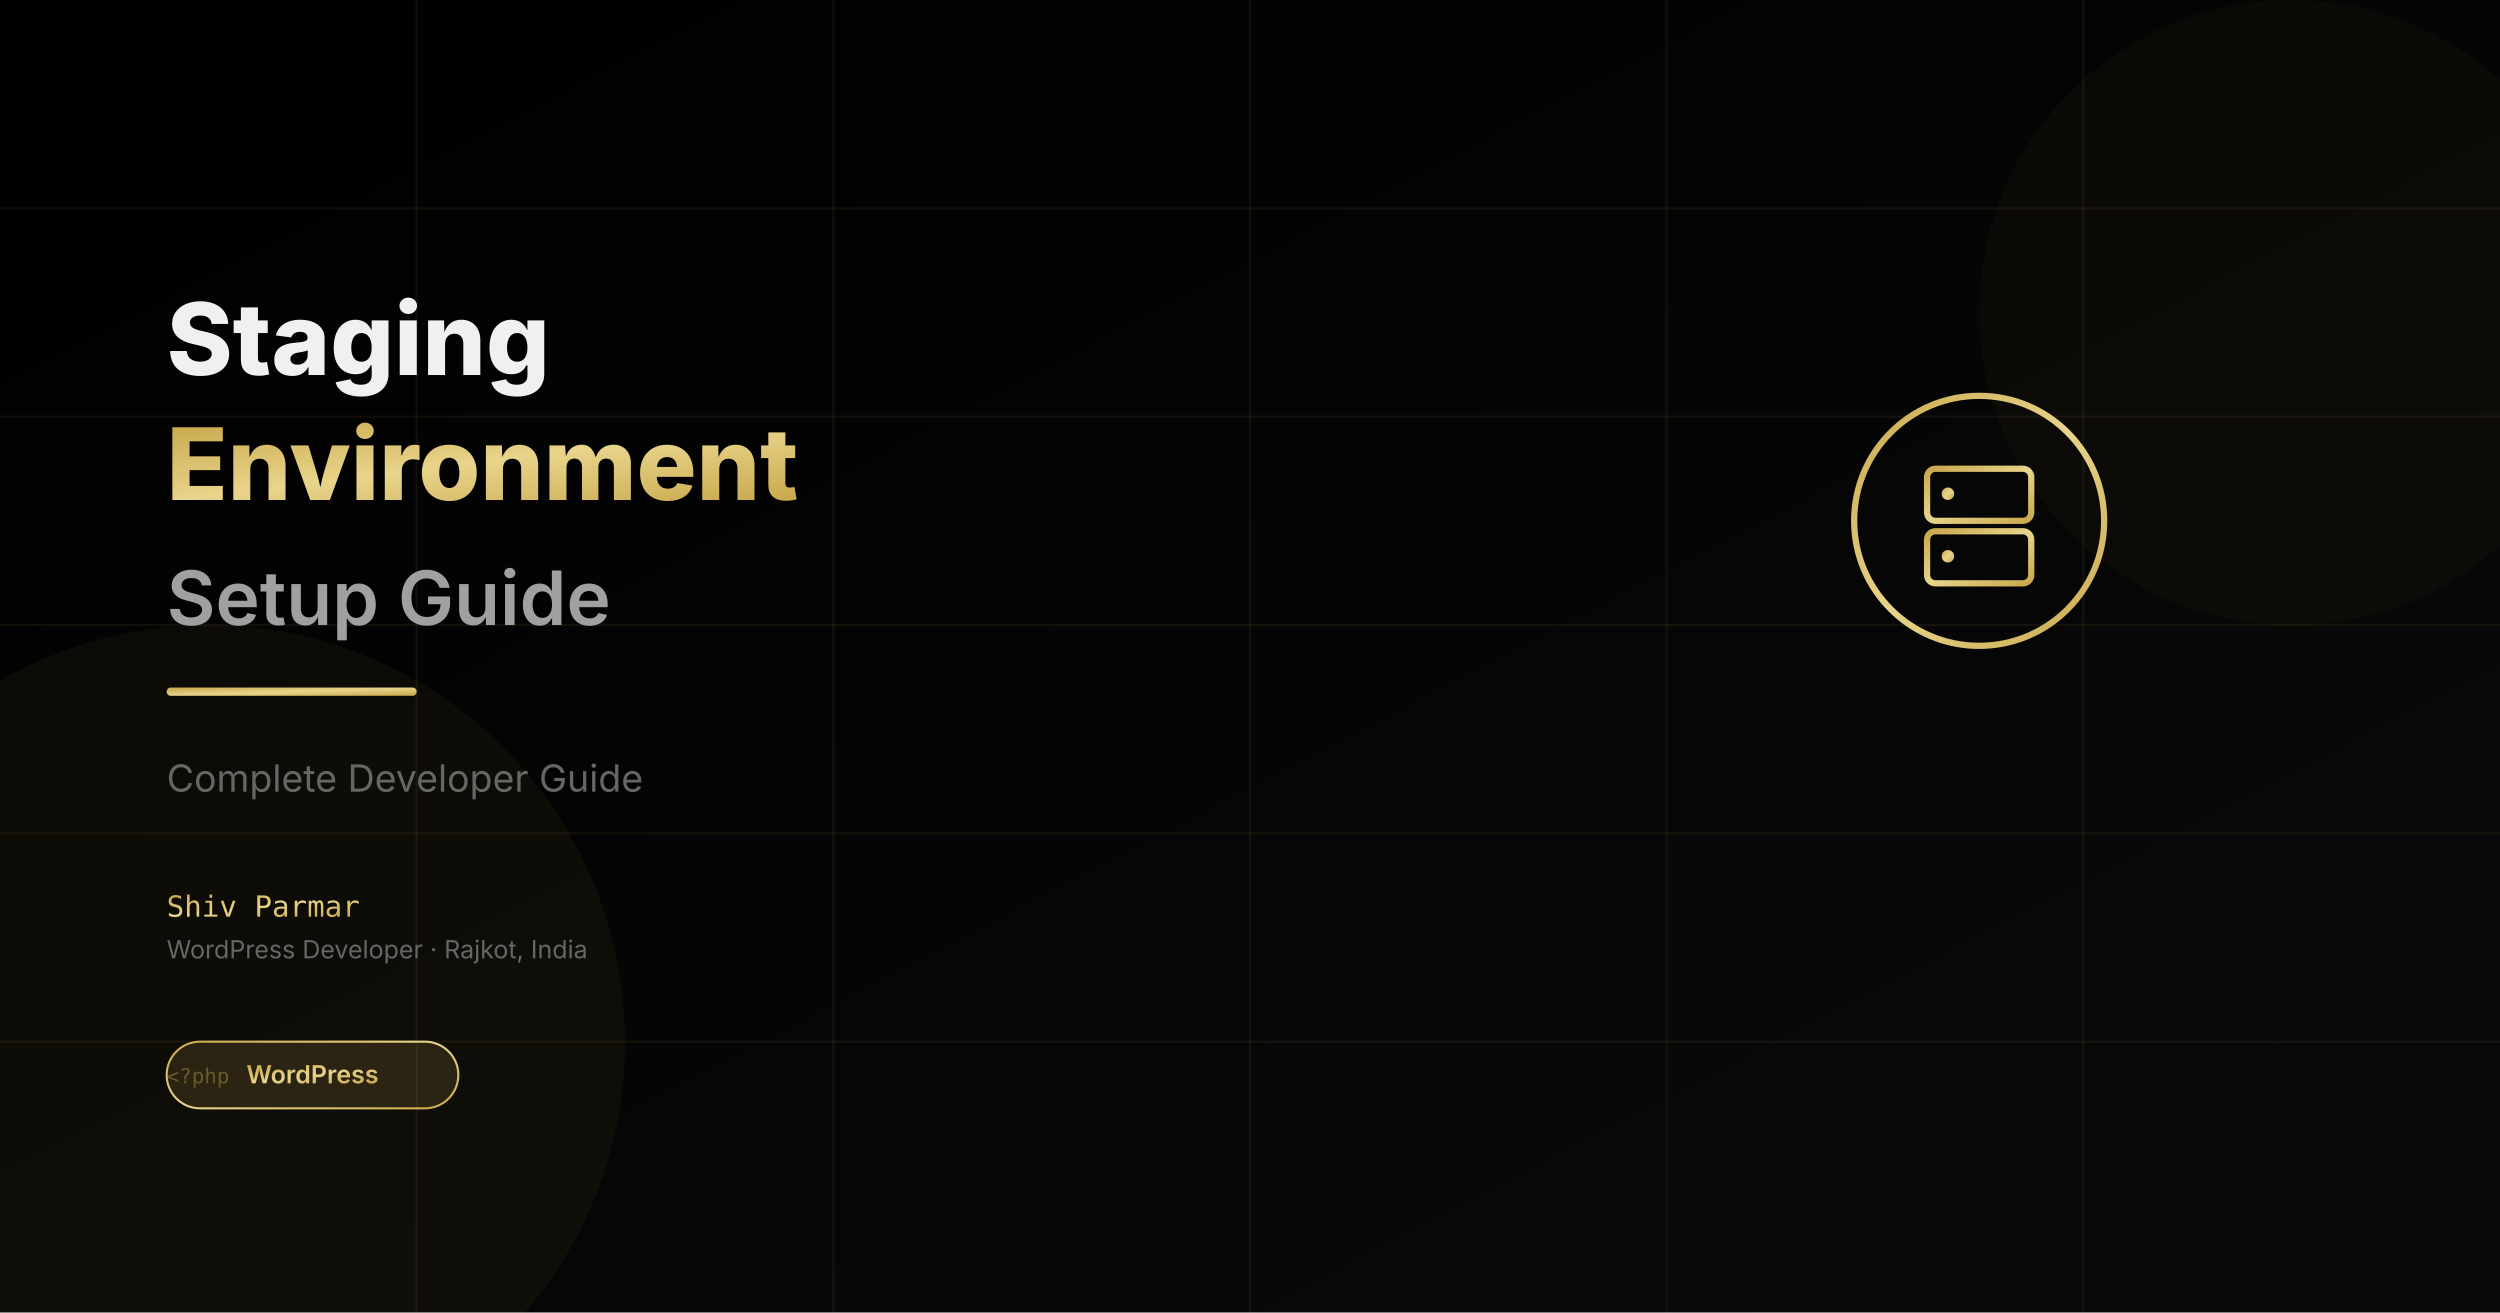
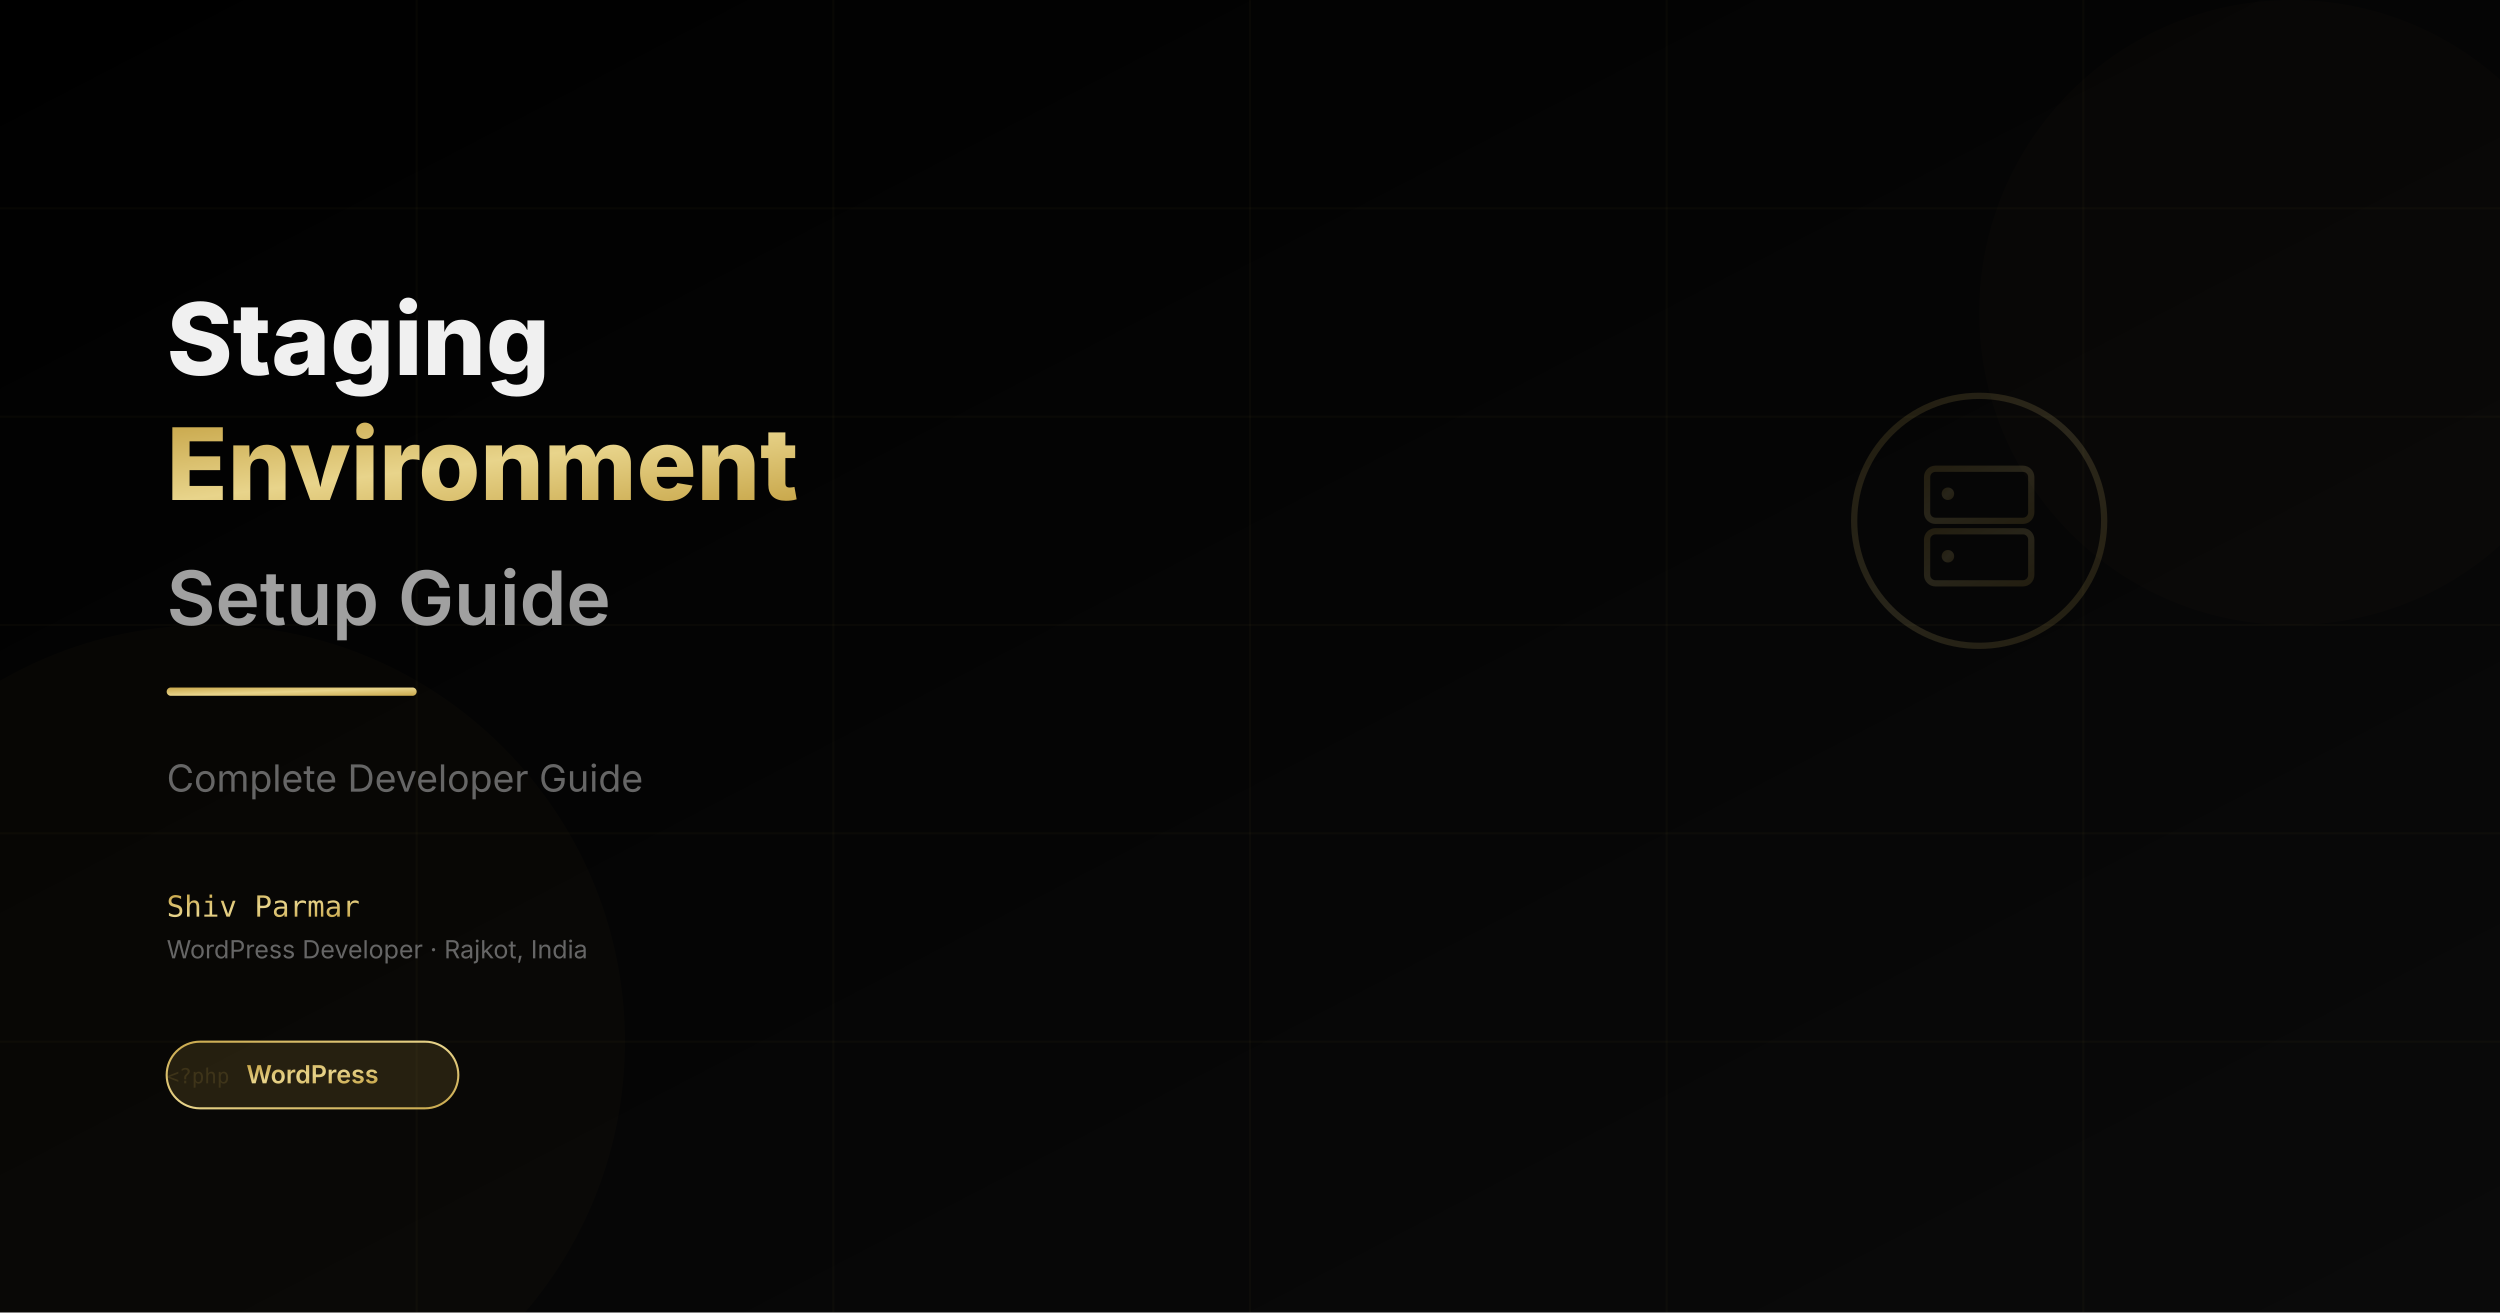
<svg xmlns="http://www.w3.org/2000/svg" width="1200" height="630" viewBox="0 0 1200 630">
  <defs>
    <linearGradient id="goldGrad" x1="0%" y1="0%" x2="100%" y2="100%">
      <stop offset="0%" style="stop-color:#c9a84c;stop-opacity:1" />
      <stop offset="50%" style="stop-color:#e8d48b;stop-opacity:1" />
      <stop offset="100%" style="stop-color:#c9a84c;stop-opacity:1" />
    </linearGradient>
    <linearGradient id="darkGrad" x1="0%" y1="0%" x2="100%" y2="100%">
      <stop offset="0%" style="stop-color:#000000;stop-opacity:1" />
      <stop offset="100%" style="stop-color:#0a0a0a;stop-opacity:1" />
    </linearGradient>
    <filter id="glow">
      <feGaussianBlur stdDeviation="3" result="coloredBlur" />
      <feMerge>
        <feMergeNode in="coloredBlur" />
        <feMergeNode in="SourceGraphic" />
      </feMerge>
    </filter>
  </defs>
  <rect width="1200" height="630" fill="url(#darkGrad)" />
-   <circle cx="100" cy="500" r="200" fill="rgba(201,168,76,0.05)" />
-   <circle cx="1100" cy="150" r="150" fill="rgba(201,168,76,0.03)" />
-   <g stroke="rgba(201,168,76,0.08)" stroke-width="1" fill="none">
+   <circle cx="100" cy="500" r="200" fill="rgba(201,168,76,0.02)" />
+   <circle cx="1100" cy="150" r="150" fill="rgba(201,168,76,0.015)" />
+   <g stroke="rgba(201,168,76,0.03)" stroke-width="1" fill="none">
    <line x1="0" y1="100" x2="1200" y2="100" />
    <line x1="0" y1="200" x2="1200" y2="200" />
    <line x1="0" y1="300" x2="1200" y2="300" />
    <line x1="0" y1="400" x2="1200" y2="400" />
    <line x1="0" y1="500" x2="1200" y2="500" />
    <line x1="200" y1="0" x2="200" y2="630" />
    <line x1="400" y1="0" x2="400" y2="630" />
    <line x1="600" y1="0" x2="600" y2="630" />
    <line x1="800" y1="0" x2="800" y2="630" />
    <line x1="1000" y1="0" x2="1000" y2="630" />
  </g>
-   <g transform="translate(900, 200)">
+   <g transform="translate(900, 200)" opacity="0.15">
    <circle cx="50" cy="50" r="60" fill="none" stroke="url(#goldGrad)" stroke-width="3" />
    <rect x="25" y="25" width="50" height="25" rx="4" fill="none" stroke="url(#goldGrad)" stroke-width="3" />
    <rect x="25" y="55" width="50" height="25" rx="4" fill="none" stroke="url(#goldGrad)" stroke-width="3" />
    <circle cx="35" cy="37" r="3" fill="url(#goldGrad)" />
    <circle cx="35" cy="67" r="3" fill="url(#goldGrad)" />
    <line x1="45" y1="37" x2="65" y2="37" stroke="url(#goldGrad)" stroke-width="2" />
    <line x1="45" y1="67" x2="65" y2="67" stroke="url(#goldGrad)" stroke-width="2" />
  </g>
  <text x="80" y="180" font-family="Inter, -apple-system, sans-serif" font-size="48" font-weight="800" fill="#f0f0f0">Staging</text>
  <text x="80" y="240" font-family="Inter, -apple-system, sans-serif" font-size="48" font-weight="800" fill="url(#goldGrad)">Environment</text>
  <text x="80" y="300" font-family="Inter, -apple-system, sans-serif" font-size="36" font-weight="600" fill="#a0a0a0">Setup Guide</text>
  <rect x="80" y="330" width="120" height="4" rx="2" fill="url(#goldGrad)" />
  <text x="80" y="380" font-family="Inter, -apple-system, sans-serif" font-size="18" fill="#666666">Complete Developer Guide</text>
  <text x="80" y="440" font-family="JetBrains Mono, monospace" font-size="14" fill="url(#goldGrad)">Shiv Parmar</text>
  <text x="80" y="460" font-family="Inter, -apple-system, sans-serif" font-size="12" fill="#666666">WordPress Developer · Rajkot, India</text>
  <rect x="80" y="500" width="140" height="32" rx="16" fill="rgba(201,168,76,0.15)" stroke="url(#goldGrad)" stroke-width="1" />
  <text x="150" y="520" font-family="Inter, -apple-system, sans-serif" font-size="12" font-weight="600" fill="url(#goldGrad)" text-anchor="middle">WordPress</text>
-   <g transform="translate(80, 520)" opacity="0.4">
+   <g transform="translate(80, 520)" opacity="0.15">
    <text font-family="JetBrains Mono, monospace" font-size="10" fill="#c9a84c">&lt;?php</text>
  </g>
</svg>
